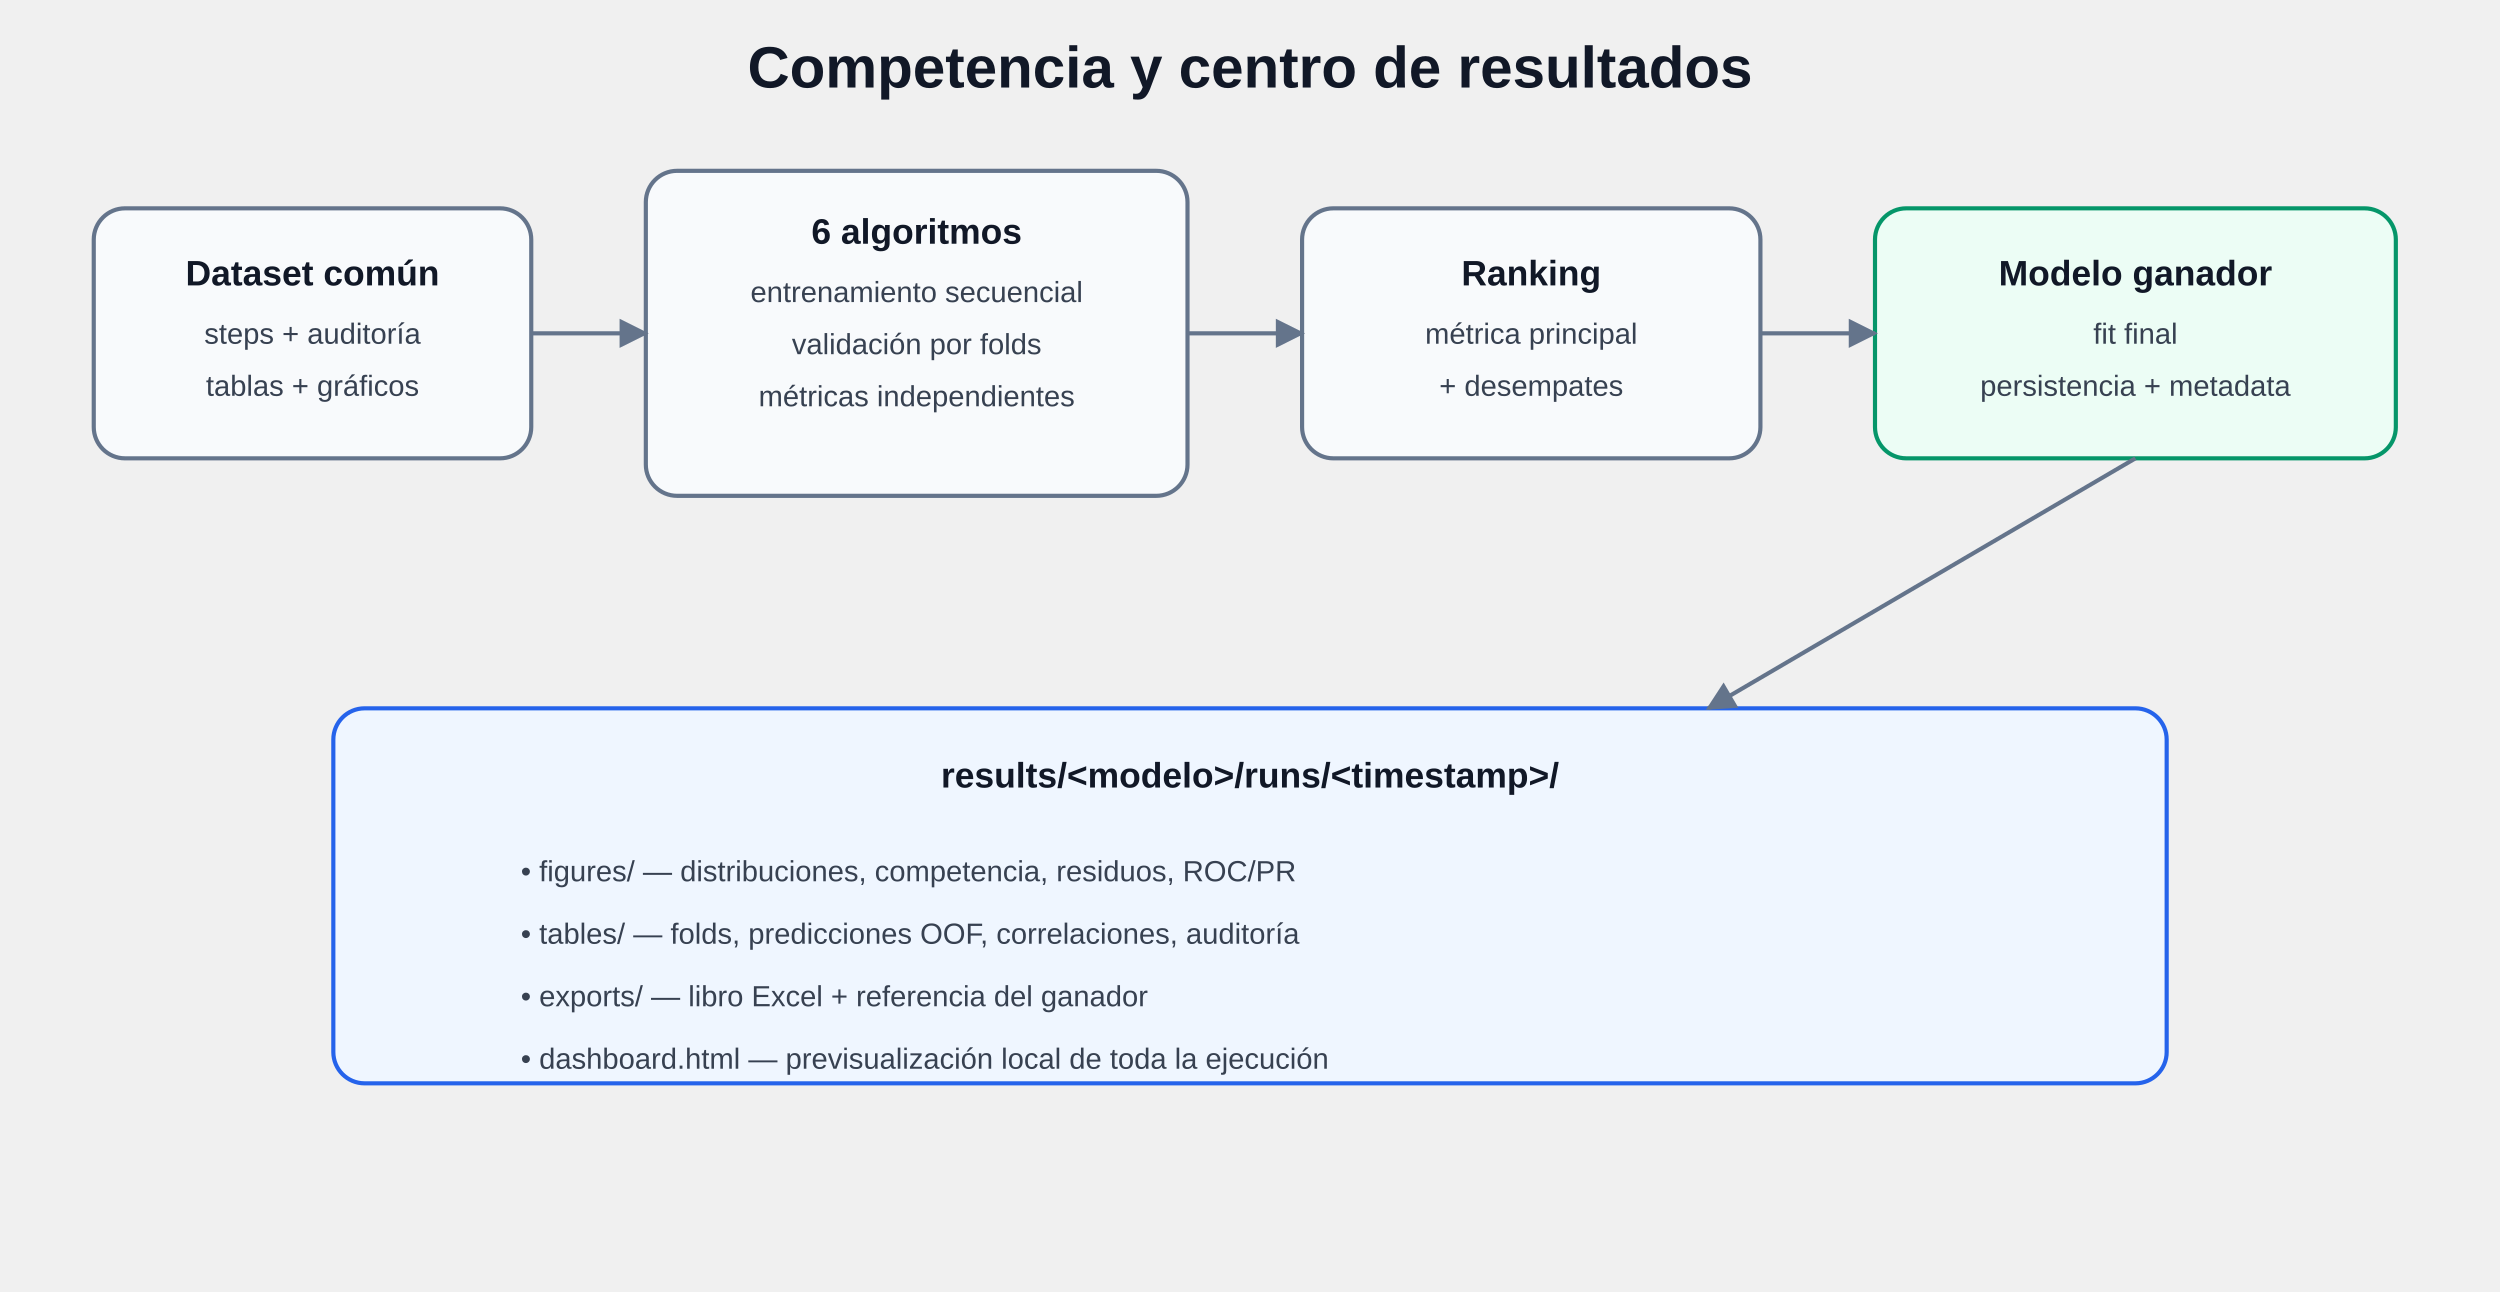
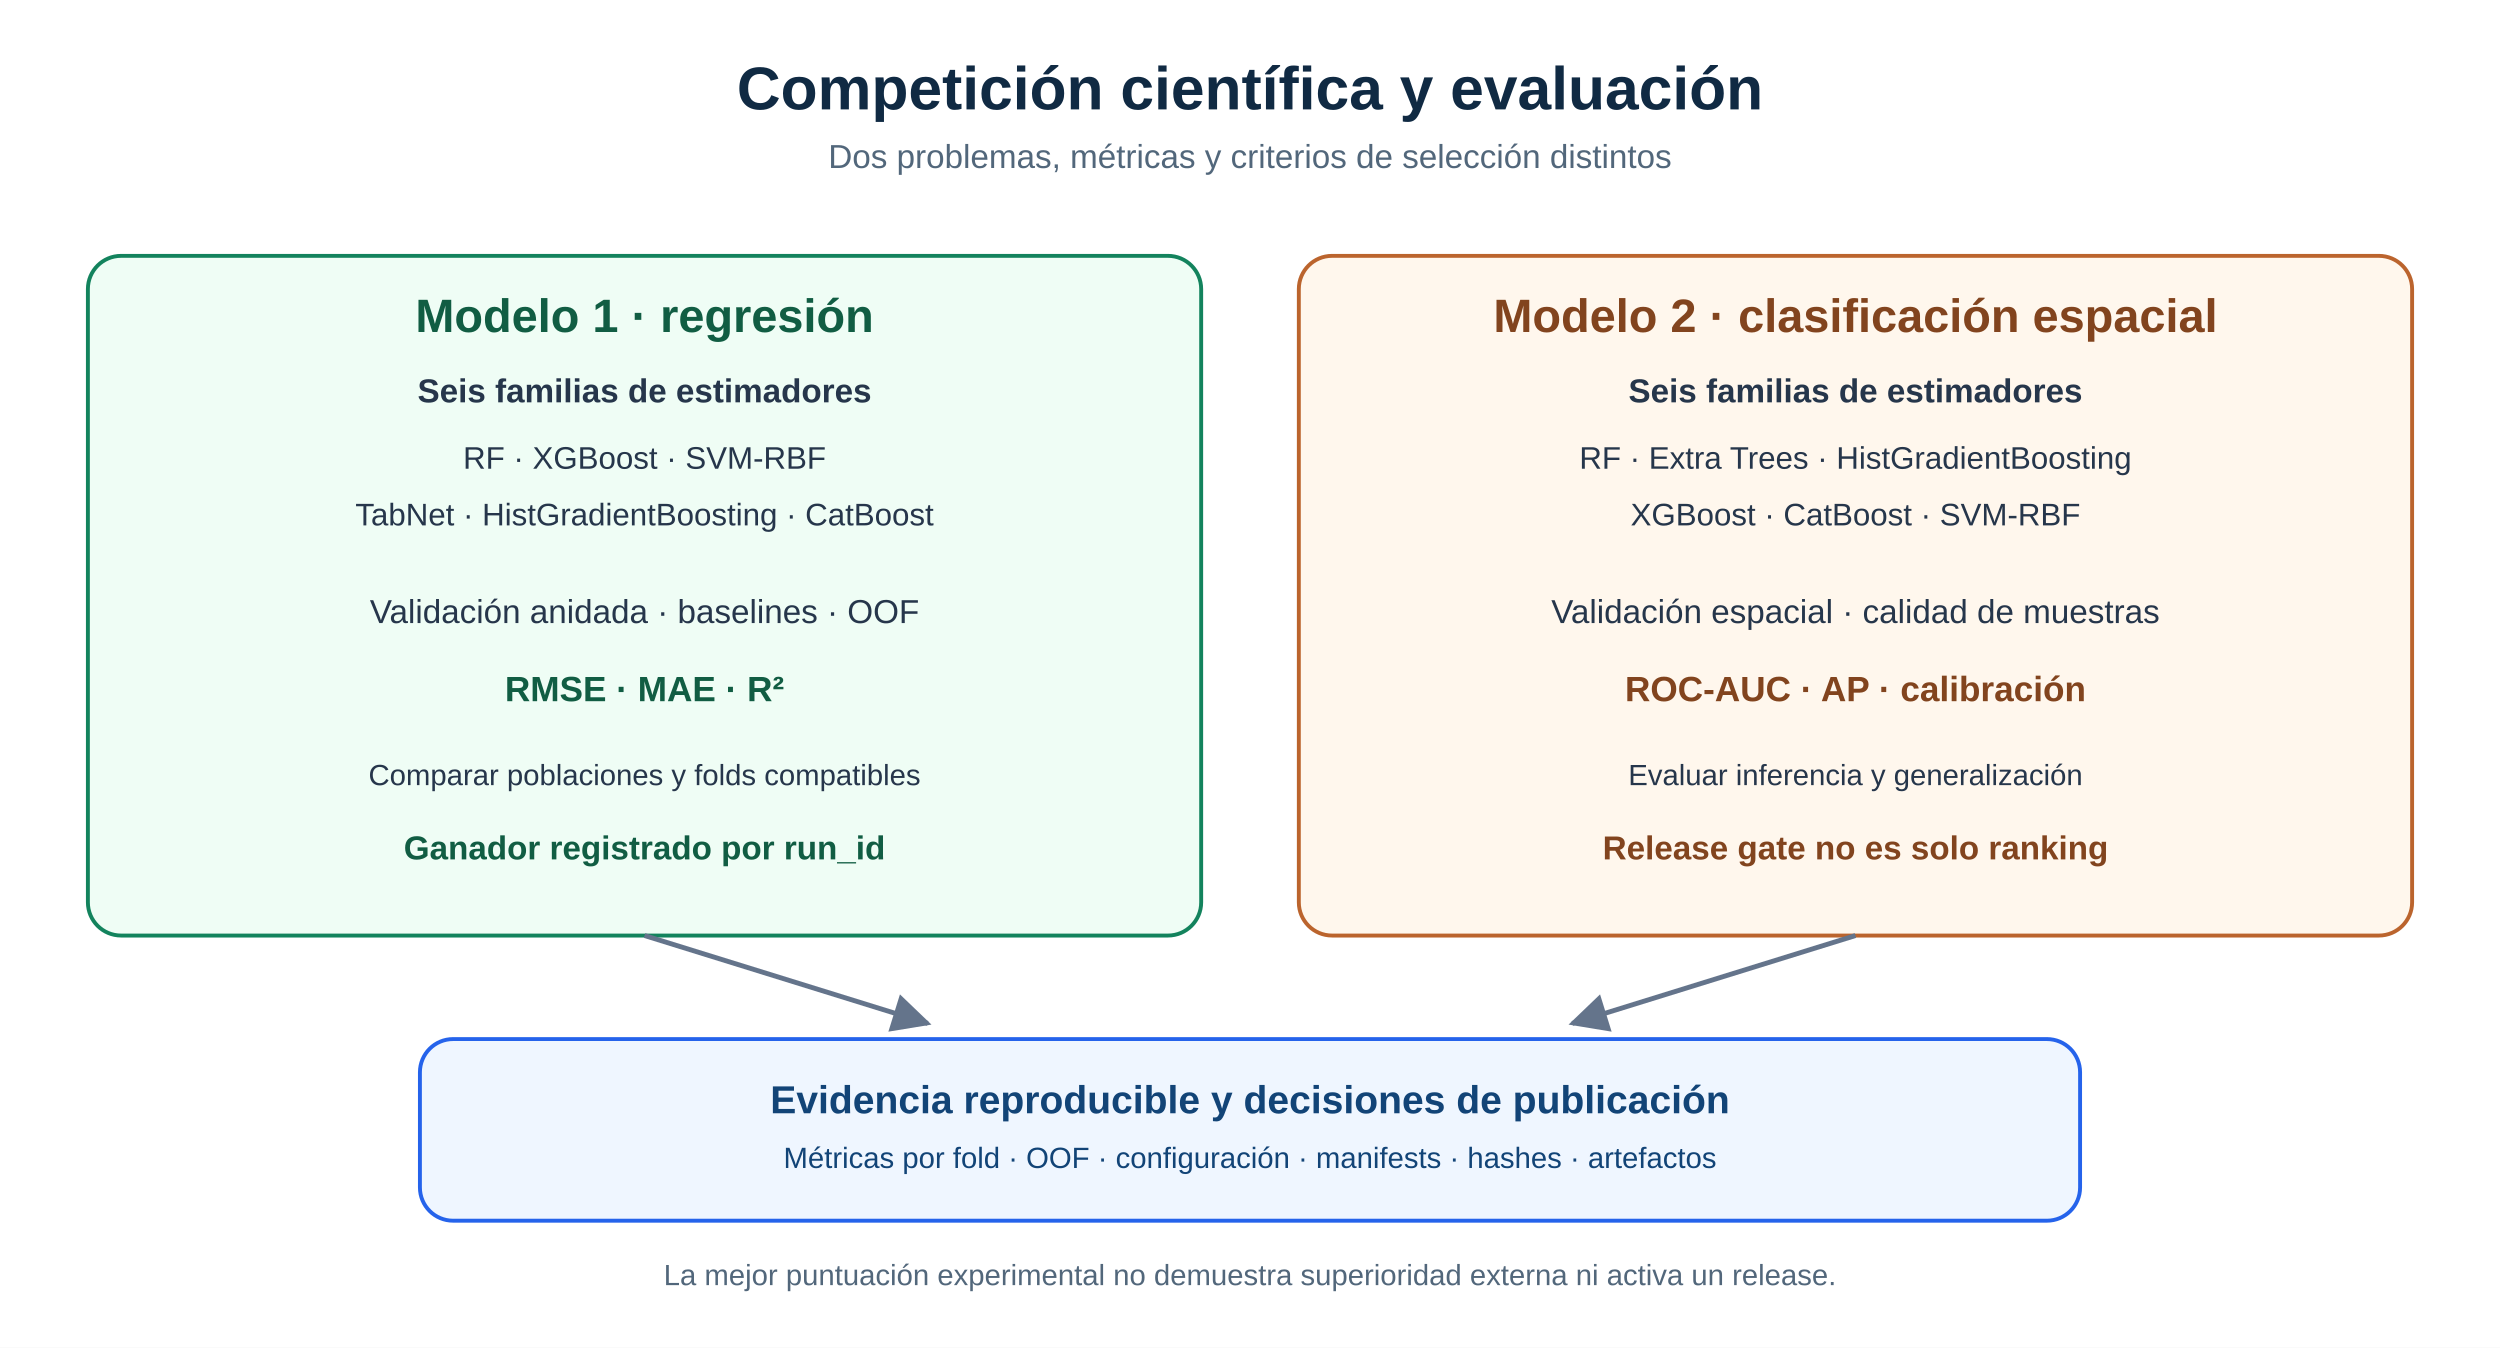
- <svg xmlns="http://www.w3.org/2000/svg" width="1200" height="620" viewBox="0 0 1200 620">
+ <svg xmlns="http://www.w3.org/2000/svg" width="1280" height="690" viewBox="0 0 1280 690" role="img">
  <defs>
-     <style>.title{font:700 28px Arial,sans-serif;fill:#111827}.h{font:700 17px Arial,sans-serif;fill:#111827}.t{font:14px Arial,sans-serif;fill:#374151}.box{fill:#f8fafc;stroke:#64748b;stroke-width:2;rx:15}.win{fill:#ecfdf5;stroke:#059669;stroke-width:2;rx:15}.res{fill:#eff6ff;stroke:#2563eb;stroke-width:2;rx:15}.line{stroke:#64748b;stroke-width:2;marker-end:url(#a)}</style>
-     <marker id="a" viewBox="0 0 10 10" refX="9" refY="5" markerWidth="7" markerHeight="7" orient="auto-start-reverse">
-       <path d="M0 0L10 5L0 10z" fill="#64748b" />
+     <marker id="arrow" viewBox="0 0 10 10" refX="9" refY="5" markerWidth="8" markerHeight="8" orient="auto">
+       <path d="M0 0 L10 5 L0 10 Z" fill="#64748B" />
    </marker>
  </defs>
-   <text x="600" y="42" text-anchor="middle" class="title">Competencia y centro de resultados</text>
-   <rect x="45" y="100" width="210" height="120" class="box" />
-   <text x="150" y="137" text-anchor="middle" class="h">Dataset común</text>
-   <text x="150" y="165" text-anchor="middle" class="t">steps + auditoría</text>
-   <text x="150" y="190" text-anchor="middle" class="t">tablas + gráficos</text>
-   <rect x="310" y="82" width="260" height="156" class="box" />
-   <text x="440" y="117" text-anchor="middle" class="h">6 algoritmos</text>
-   <text x="440" y="145" text-anchor="middle" class="t">entrenamiento secuencial</text>
-   <text x="440" y="170" text-anchor="middle" class="t">validación por folds</text>
-   <text x="440" y="195" text-anchor="middle" class="t">métricas independientes</text>
-   <rect x="625" y="100" width="220" height="120" class="box" />
-   <text x="735" y="137" text-anchor="middle" class="h">Ranking</text>
-   <text x="735" y="165" text-anchor="middle" class="t">métrica principal</text>
-   <text x="735" y="190" text-anchor="middle" class="t">+ desempates</text>
-   <rect x="900" y="100" width="250" height="120" class="win" />
-   <text x="1025" y="137" text-anchor="middle" class="h">Modelo ganador</text>
-   <text x="1025" y="165" text-anchor="middle" class="t">fit final</text>
-   <text x="1025" y="190" text-anchor="middle" class="t">persistencia + metadata</text>
-   <line x1="255" y1="160" x2="310" y2="160" class="line" />
-   <line x1="570" y1="160" x2="625" y2="160" class="line" />
-   <line x1="845" y1="160" x2="900" y2="160" class="line" />
-   <rect x="160" y="340" width="880" height="180" class="res" />
-   <text x="600" y="378" text-anchor="middle" class="h">results/&lt;modelo&gt;/runs/&lt;timestamp&gt;/</text>
-   <text x="250" y="423" class="t">• figures/ — distribuciones, competencia, residuos, ROC/PR</text>
-   <text x="250" y="453" class="t">• tables/ — folds, predicciones OOF, correlaciones, auditoría</text>
-   <text x="250" y="483" class="t">• exports/ — libro Excel + referencia del ganador</text>
-   <text x="250" y="513" class="t">• dashboard.html — previsualización local de toda la ejecución</text>
-   <line x1="1025" y1="220" x2="820" y2="340" class="line" />
+   <rect width="1280" height="690" fill="#FFFFFF" />
+   <text x="640" y="56" fill="#102A43" font-family="Arial, sans-serif" font-size="31" font-weight="700" text-anchor="middle">Competición científica y evaluación</text>
+   <text x="640" y="86" fill="#52677B" font-family="Arial, sans-serif" font-size="17" font-weight="400" text-anchor="middle">Dos problemas, métricas y criterios de selección distintos</text>
+   <rect x="45" y="131" width="570" height="348" rx="17" fill="#EFFDF5" stroke="#13835D" stroke-width="2" />
+   <rect x="665" y="131" width="570" height="348" rx="17" fill="#FFF7ED" stroke="#BB642D" stroke-width="2" />
+   <text x="330" y="170" fill="#115D43" font-family="Arial, sans-serif" font-size="24" font-weight="700" text-anchor="middle">Modelo 1 · regresión</text>
+   <text x="330" y="206" fill="#26364B" font-family="Arial, sans-serif" font-size="17" font-weight="700" text-anchor="middle">Seis familias de estimadores</text>
+   <text x="330" y="240" fill="#26364B" font-family="Arial, sans-serif" font-size="16" font-weight="400" text-anchor="middle">RF · XGBoost · SVM-RBF</text>
+   <text x="330" y="269" fill="#26364B" font-family="Arial, sans-serif" font-size="16" font-weight="400" text-anchor="middle">TabNet · HistGradientBoosting · CatBoost</text>
+   <text x="330" y="319" fill="#26364B" font-family="Arial, sans-serif" font-size="17" font-weight="400" text-anchor="middle">Validación anidada · baselines · OOF</text>
+   <text x="330" y="359" fill="#115D43" font-family="Arial, sans-serif" font-size="18" font-weight="700" text-anchor="middle">RMSE · MAE · R²</text>
+   <text x="330" y="402" fill="#26364B" font-family="Arial, sans-serif" font-size="15" font-weight="400" text-anchor="middle">Comparar poblaciones y folds compatibles</text>
+   <text x="330" y="440" fill="#115D43" font-family="Arial, sans-serif" font-size="17" font-weight="700" text-anchor="middle">Ganador registrado por run_id</text>
+   <text x="950" y="170" fill="#82441E" font-family="Arial, sans-serif" font-size="24" font-weight="700" text-anchor="middle">Modelo 2 · clasificación espacial</text>
+   <text x="950" y="206" fill="#26364B" font-family="Arial, sans-serif" font-size="17" font-weight="700" text-anchor="middle">Seis familias de estimadores</text>
+   <text x="950" y="240" fill="#26364B" font-family="Arial, sans-serif" font-size="16" font-weight="400" text-anchor="middle">RF · Extra Trees · HistGradientBoosting</text>
+   <text x="950" y="269" fill="#26364B" font-family="Arial, sans-serif" font-size="16" font-weight="400" text-anchor="middle">XGBoost · CatBoost · SVM-RBF</text>
+   <text x="950" y="319" fill="#26364B" font-family="Arial, sans-serif" font-size="17" font-weight="400" text-anchor="middle">Validación espacial · calidad de muestras</text>
+   <text x="950" y="359" fill="#82441E" font-family="Arial, sans-serif" font-size="18" font-weight="700" text-anchor="middle">ROC-AUC · AP · calibración</text>
+   <text x="950" y="402" fill="#26364B" font-family="Arial, sans-serif" font-size="15" font-weight="400" text-anchor="middle">Evaluar inferencia y generalización</text>
+   <text x="950" y="440" fill="#82441E" font-family="Arial, sans-serif" font-size="17" font-weight="700" text-anchor="middle">Release gate no es solo ranking</text>
+   <path d="M 330 479 L 475 524" fill="none" stroke="#64748B" stroke-width="2.5" marker-end="url(#arrow)" />
+   <path d="M 950 479 L 805 524" fill="none" stroke="#64748B" stroke-width="2.5" marker-end="url(#arrow)" />
+   <rect x="215" y="532" width="850" height="93" rx="17" fill="#EFF6FF" stroke="#2563EB" stroke-width="2" />
+   <text x="640" y="570" fill="#124477" font-family="Arial, sans-serif" font-size="20" font-weight="700" text-anchor="middle">Evidencia reproducible y decisiones de publicación</text>
+   <text x="640" y="598" fill="#124477" font-family="Arial, sans-serif" font-size="15" font-weight="400" text-anchor="middle">Métricas por fold · OOF · configuración · manifests · hashes · artefactos</text>
+   <text x="640" y="658" fill="#52677B" font-family="Arial, sans-serif" font-size="15" font-weight="400" text-anchor="middle">La mejor puntuación experimental no demuestra superioridad externa ni activa un release.</text>
</svg>
